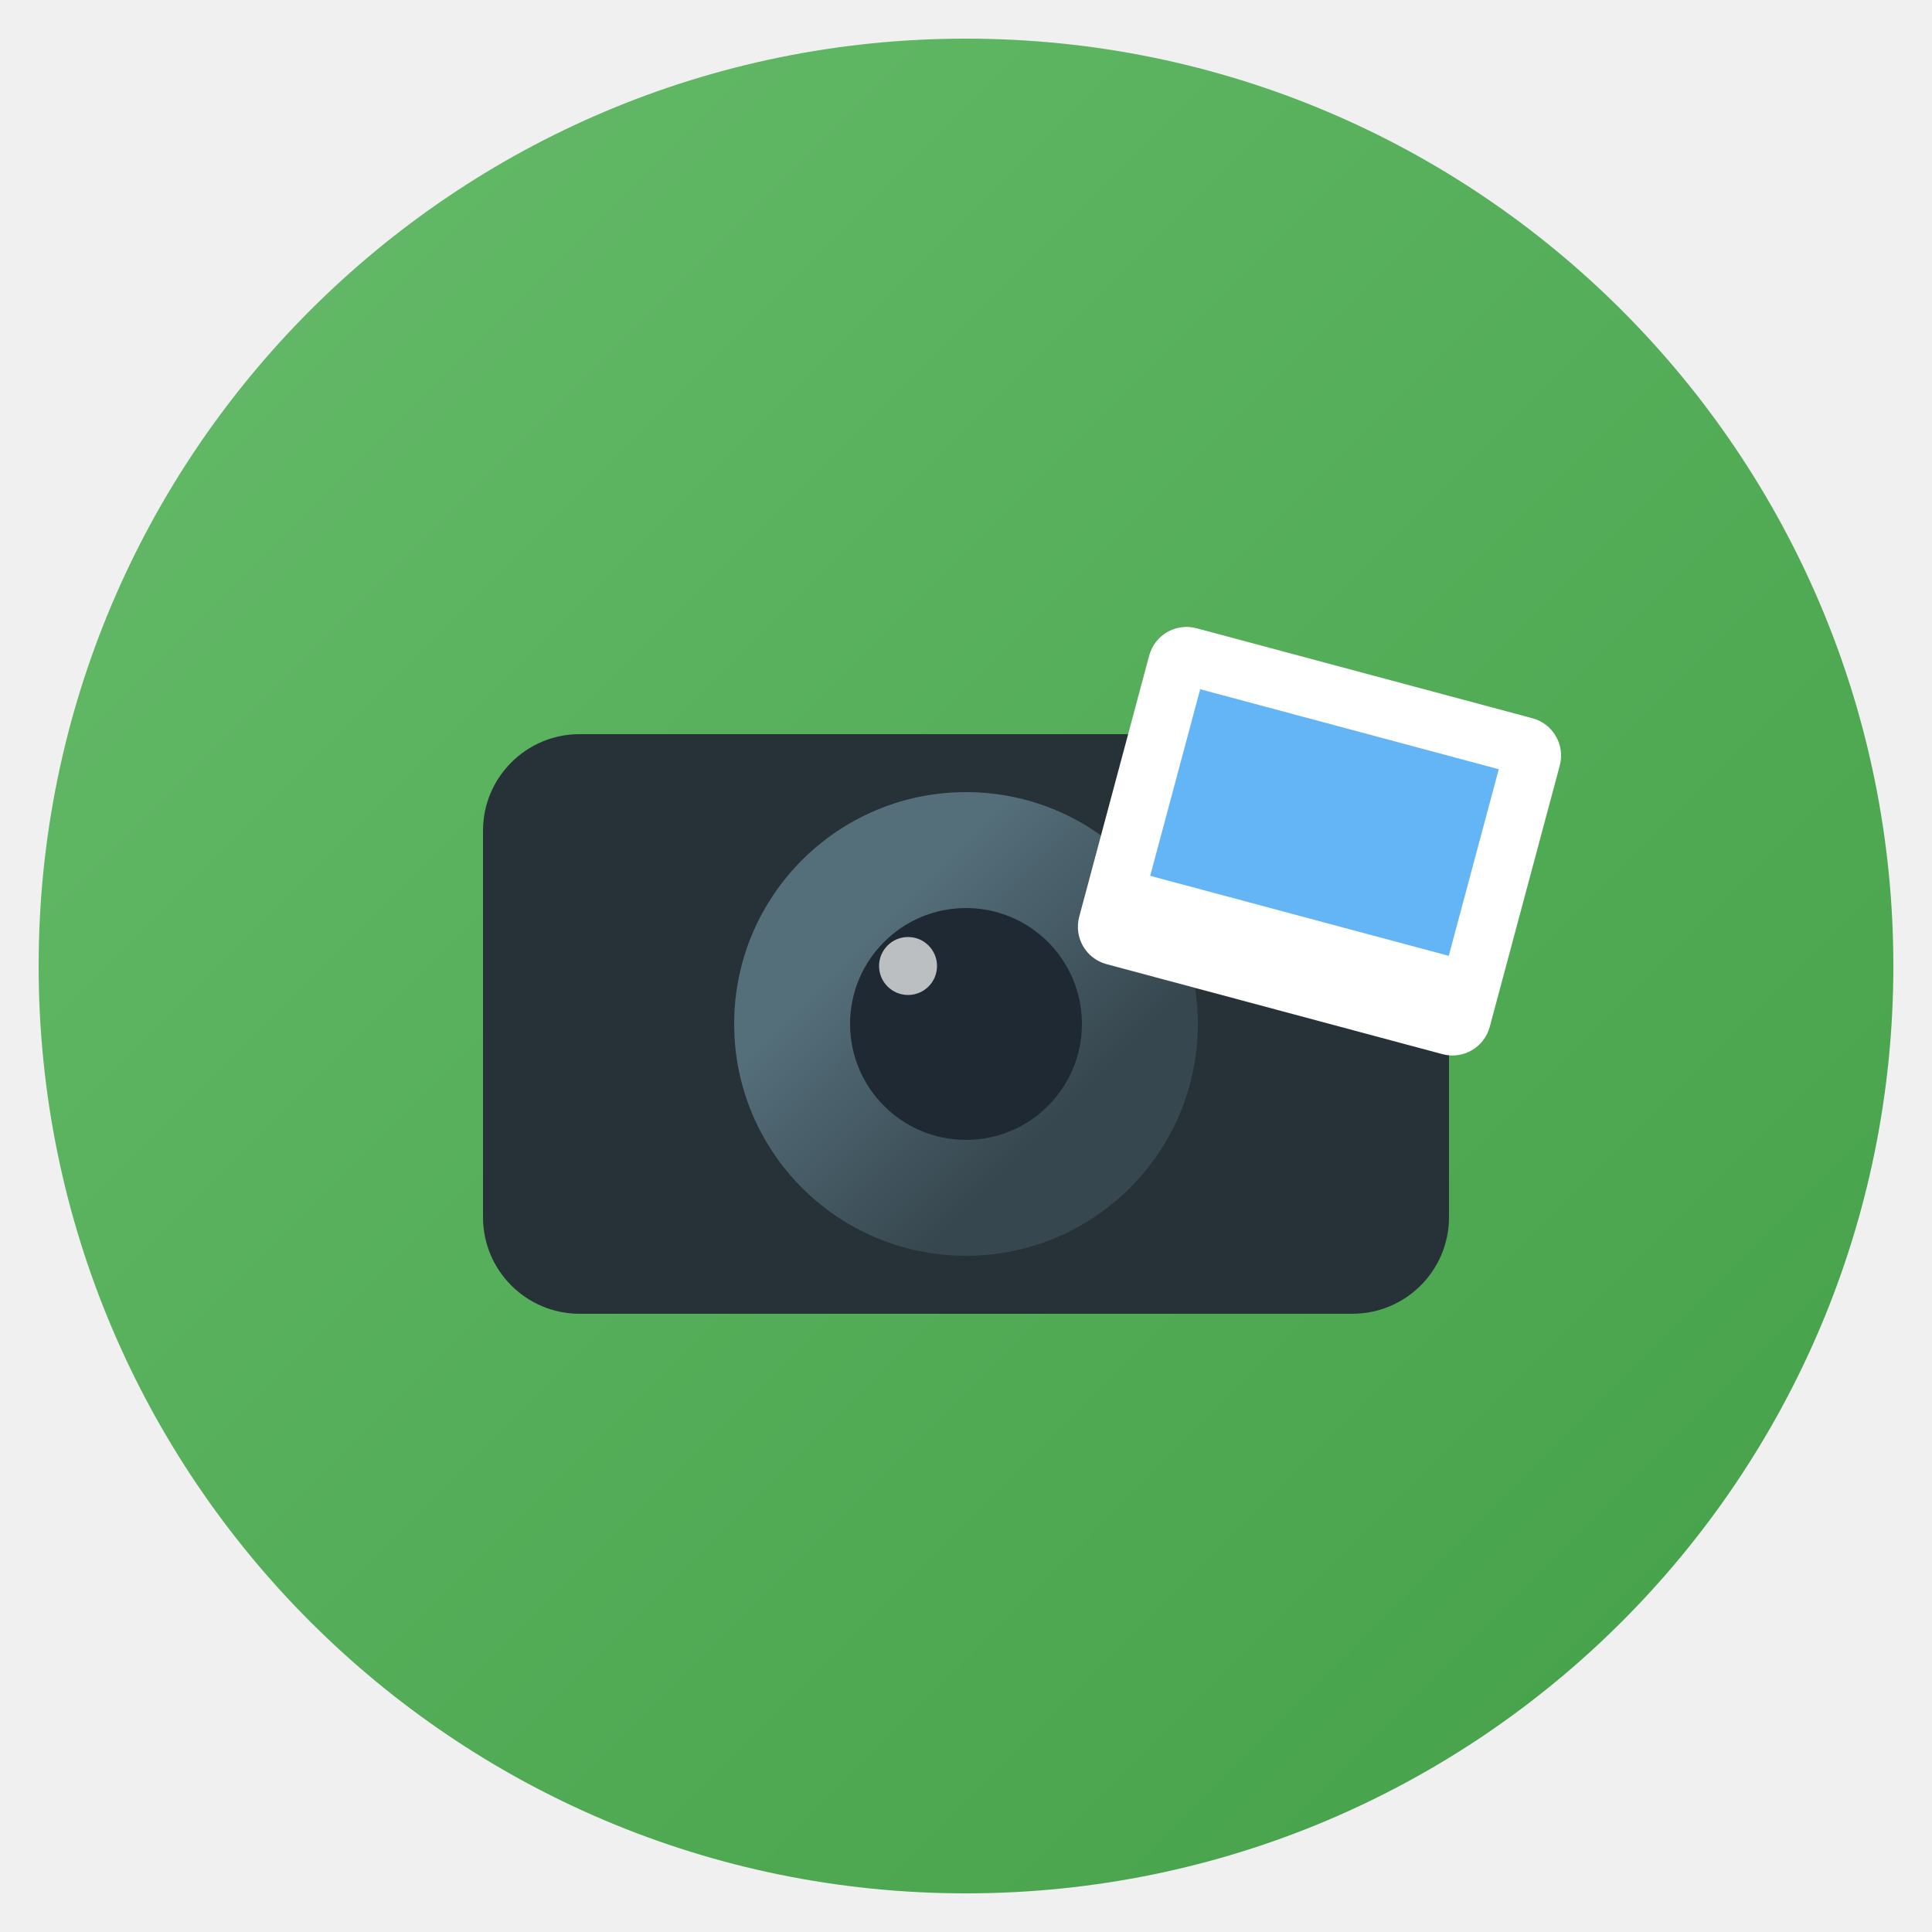
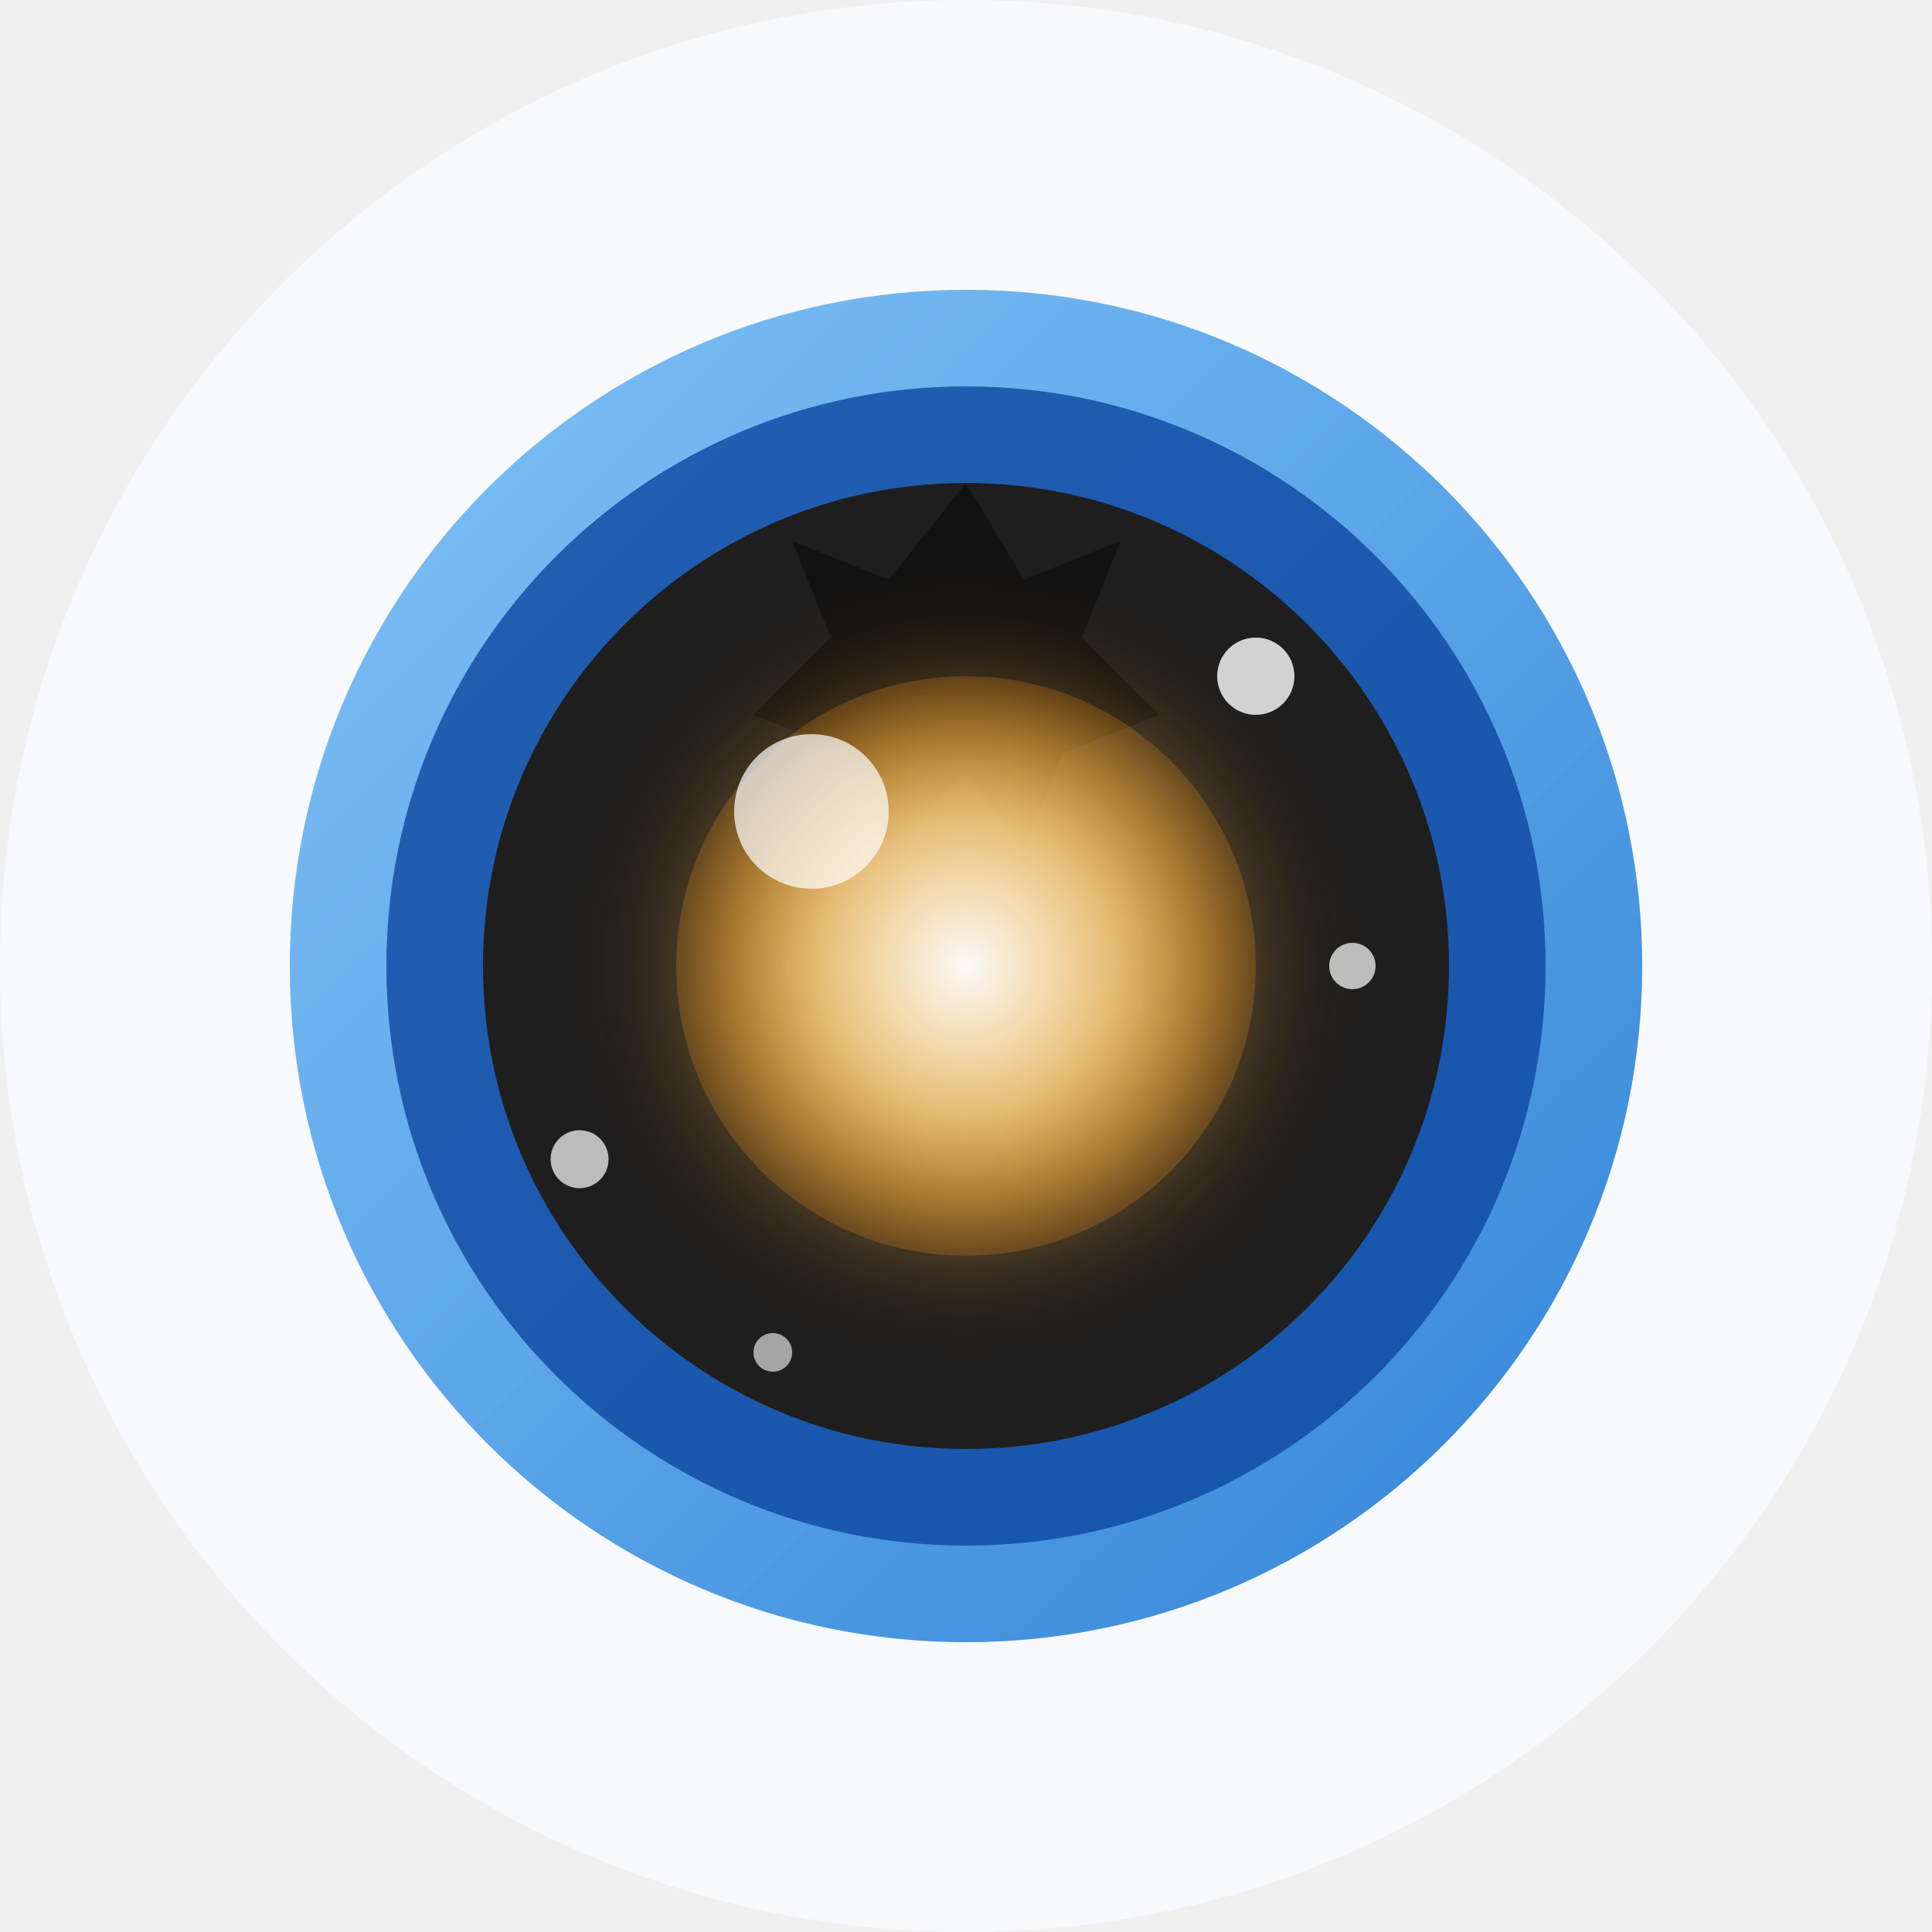
- <svg xmlns="http://www.w3.org/2000/svg" viewBox="0 0 100 100">
+ <svg xmlns="http://www.w3.org/2000/svg" viewBox="0 0 100 100" width="32" height="32">
  <defs>
-     <linearGradient id="bgGradient" x1="0%" y1="0%" x2="100%" y2="100%">
-       <stop offset="0%" stop-color="#66BB6A" />
-       <stop offset="100%" stop-color="#43A047" />
+     <radialGradient id="glowGradient" cx="50%" cy="50%" r="50%" fx="50%" fy="50%">
+       <stop offset="0%" stop-color="#FFFFFF" stop-opacity="0.9" />
+       <stop offset="50%" stop-color="#FFD180" stop-opacity="0.7" />
+       <stop offset="100%" stop-color="#FF9800" stop-opacity="0.2" />
+     </radialGradient>
+     <linearGradient id="lensGradient" x1="0%" y1="0%" x2="100%" y2="100%">
+       <stop offset="0%" stop-color="#64B5F6" stop-opacity="0.8" />
+       <stop offset="100%" stop-color="#1976D2" stop-opacity="0.9" />
    </linearGradient>
-     <linearGradient id="lensGradient" x1="30%" y1="30%" x2="70%" y2="70%">
-       <stop offset="0%" stop-color="#546E7A" />
-       <stop offset="100%" stop-color="#37474F" />
-     </linearGradient>
+     <filter id="glow" x="-20%" y="-20%" width="140%" height="140%">
+       <feGaussianBlur stdDeviation="3" result="blur" />
+       <feComposite in="SourceGraphic" in2="blur" operator="over" />
+     </filter>
  </defs>
-   <circle cx="50" cy="50" r="48" fill="url(#bgGradient)" />
-   <rect x="25" y="38" width="50" height="30" rx="5" ry="5" fill="#263238" />
-   <circle cx="50" cy="53" r="12" fill="url(#lensGradient)" />
-   <circle cx="50" cy="53" r="6" fill="#1E2933" />
-   <circle cx="47" cy="50" r="1.5" fill="#FFFFFF" opacity="0.7" />
-   <rect x="60" y="32" width="22" height="18" rx="2" ry="2" fill="#FFFFFF" transform="rotate(15, 60, 32)" />
-   <rect x="63" y="35" width="16" height="10" fill="#64B5F6" transform="rotate(15, 60, 32)" />
+   <circle cx="50" cy="50" r="50" fill="#F7F9FC" />
+   <circle cx="50" cy="50" r="35" fill="url(#lensGradient)" />
+   <circle cx="50" cy="50" r="30" fill="#0D47A1" opacity="0.8" />
+   <circle cx="50" cy="50" r="25" fill="#1E1E1E" />
+   <path d="M50 25 L53 30 L58 28 L56 33 L60 37 L55 39 L53 44 L50 40 L46 44 L44 39 L39 37 L43 33 L41 28 L46 30 Z" fill="#121212" />
+   <circle cx="50" cy="50" r="15" fill="url(#glowGradient)" filter="url(#glow)" />
+   <circle cx="42" cy="42" r="4" fill="#FFFFFF" opacity="0.7" />
+   <circle cx="65" cy="35" r="2" fill="#FFFFFF" opacity="0.8" />
+   <circle cx="30" cy="60" r="1.5" fill="#FFFFFF" opacity="0.7" />
+   <circle cx="40" cy="70" r="1" fill="#FFFFFF" opacity="0.6" />
+   <circle cx="70" cy="50" r="1.2" fill="#FFFFFF" opacity="0.7" />
</svg>
